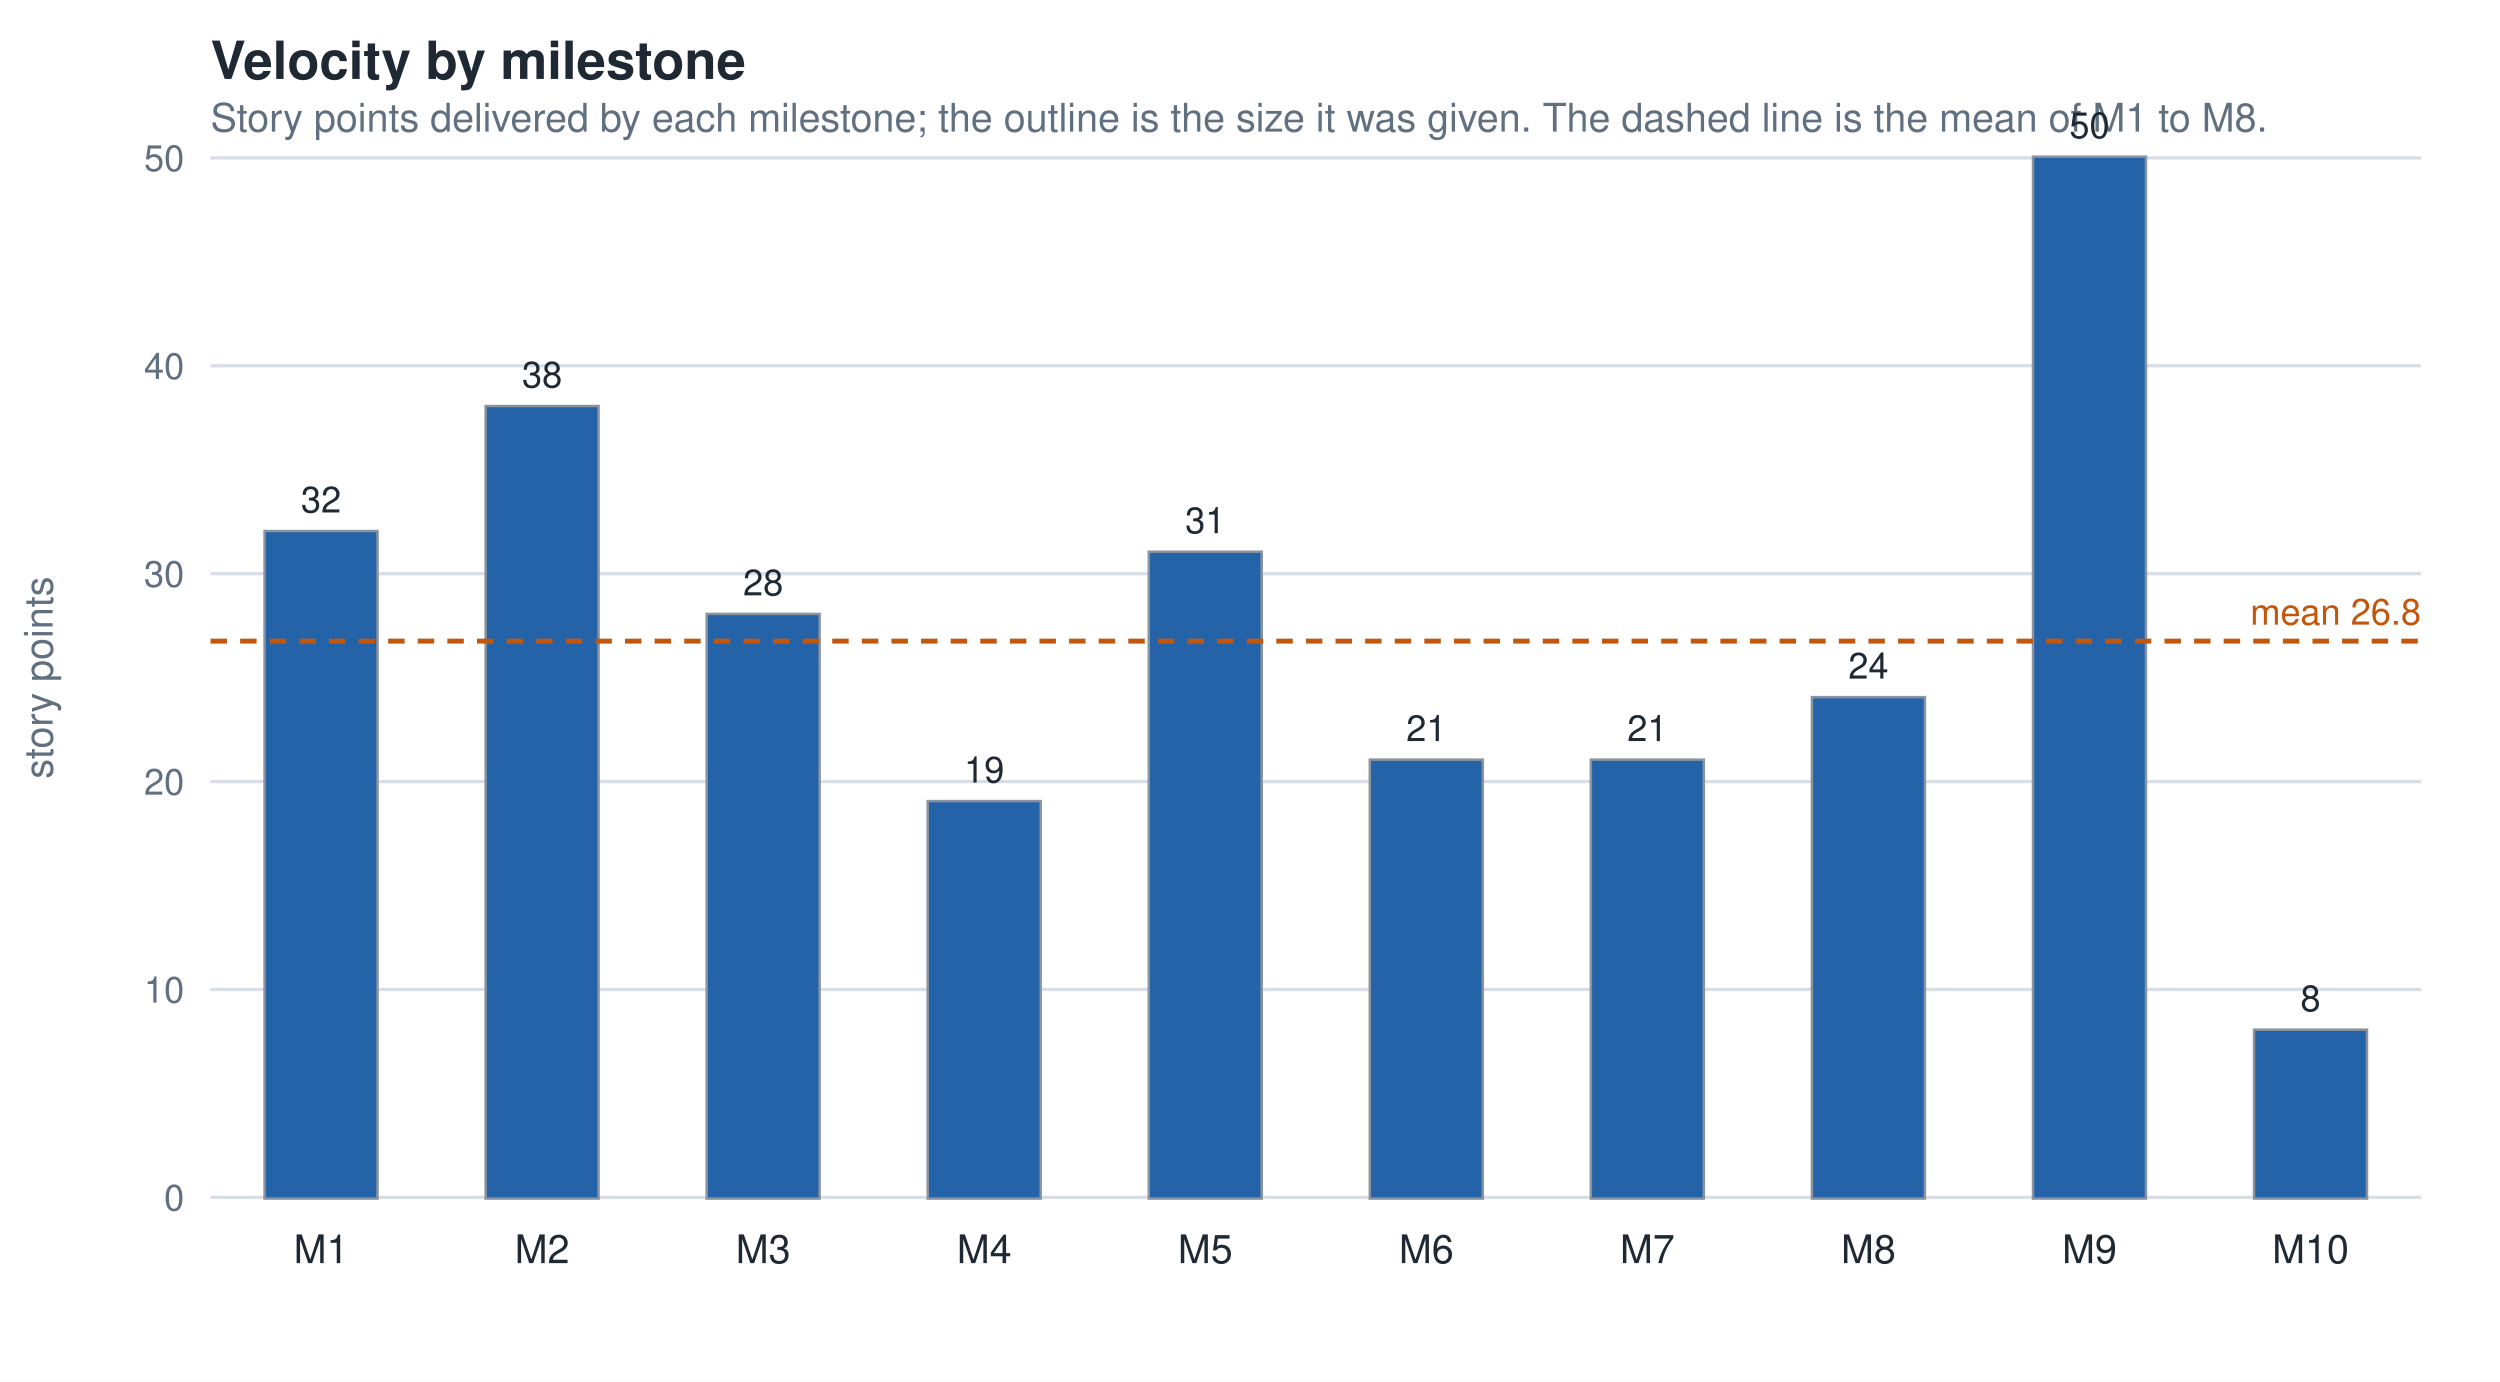
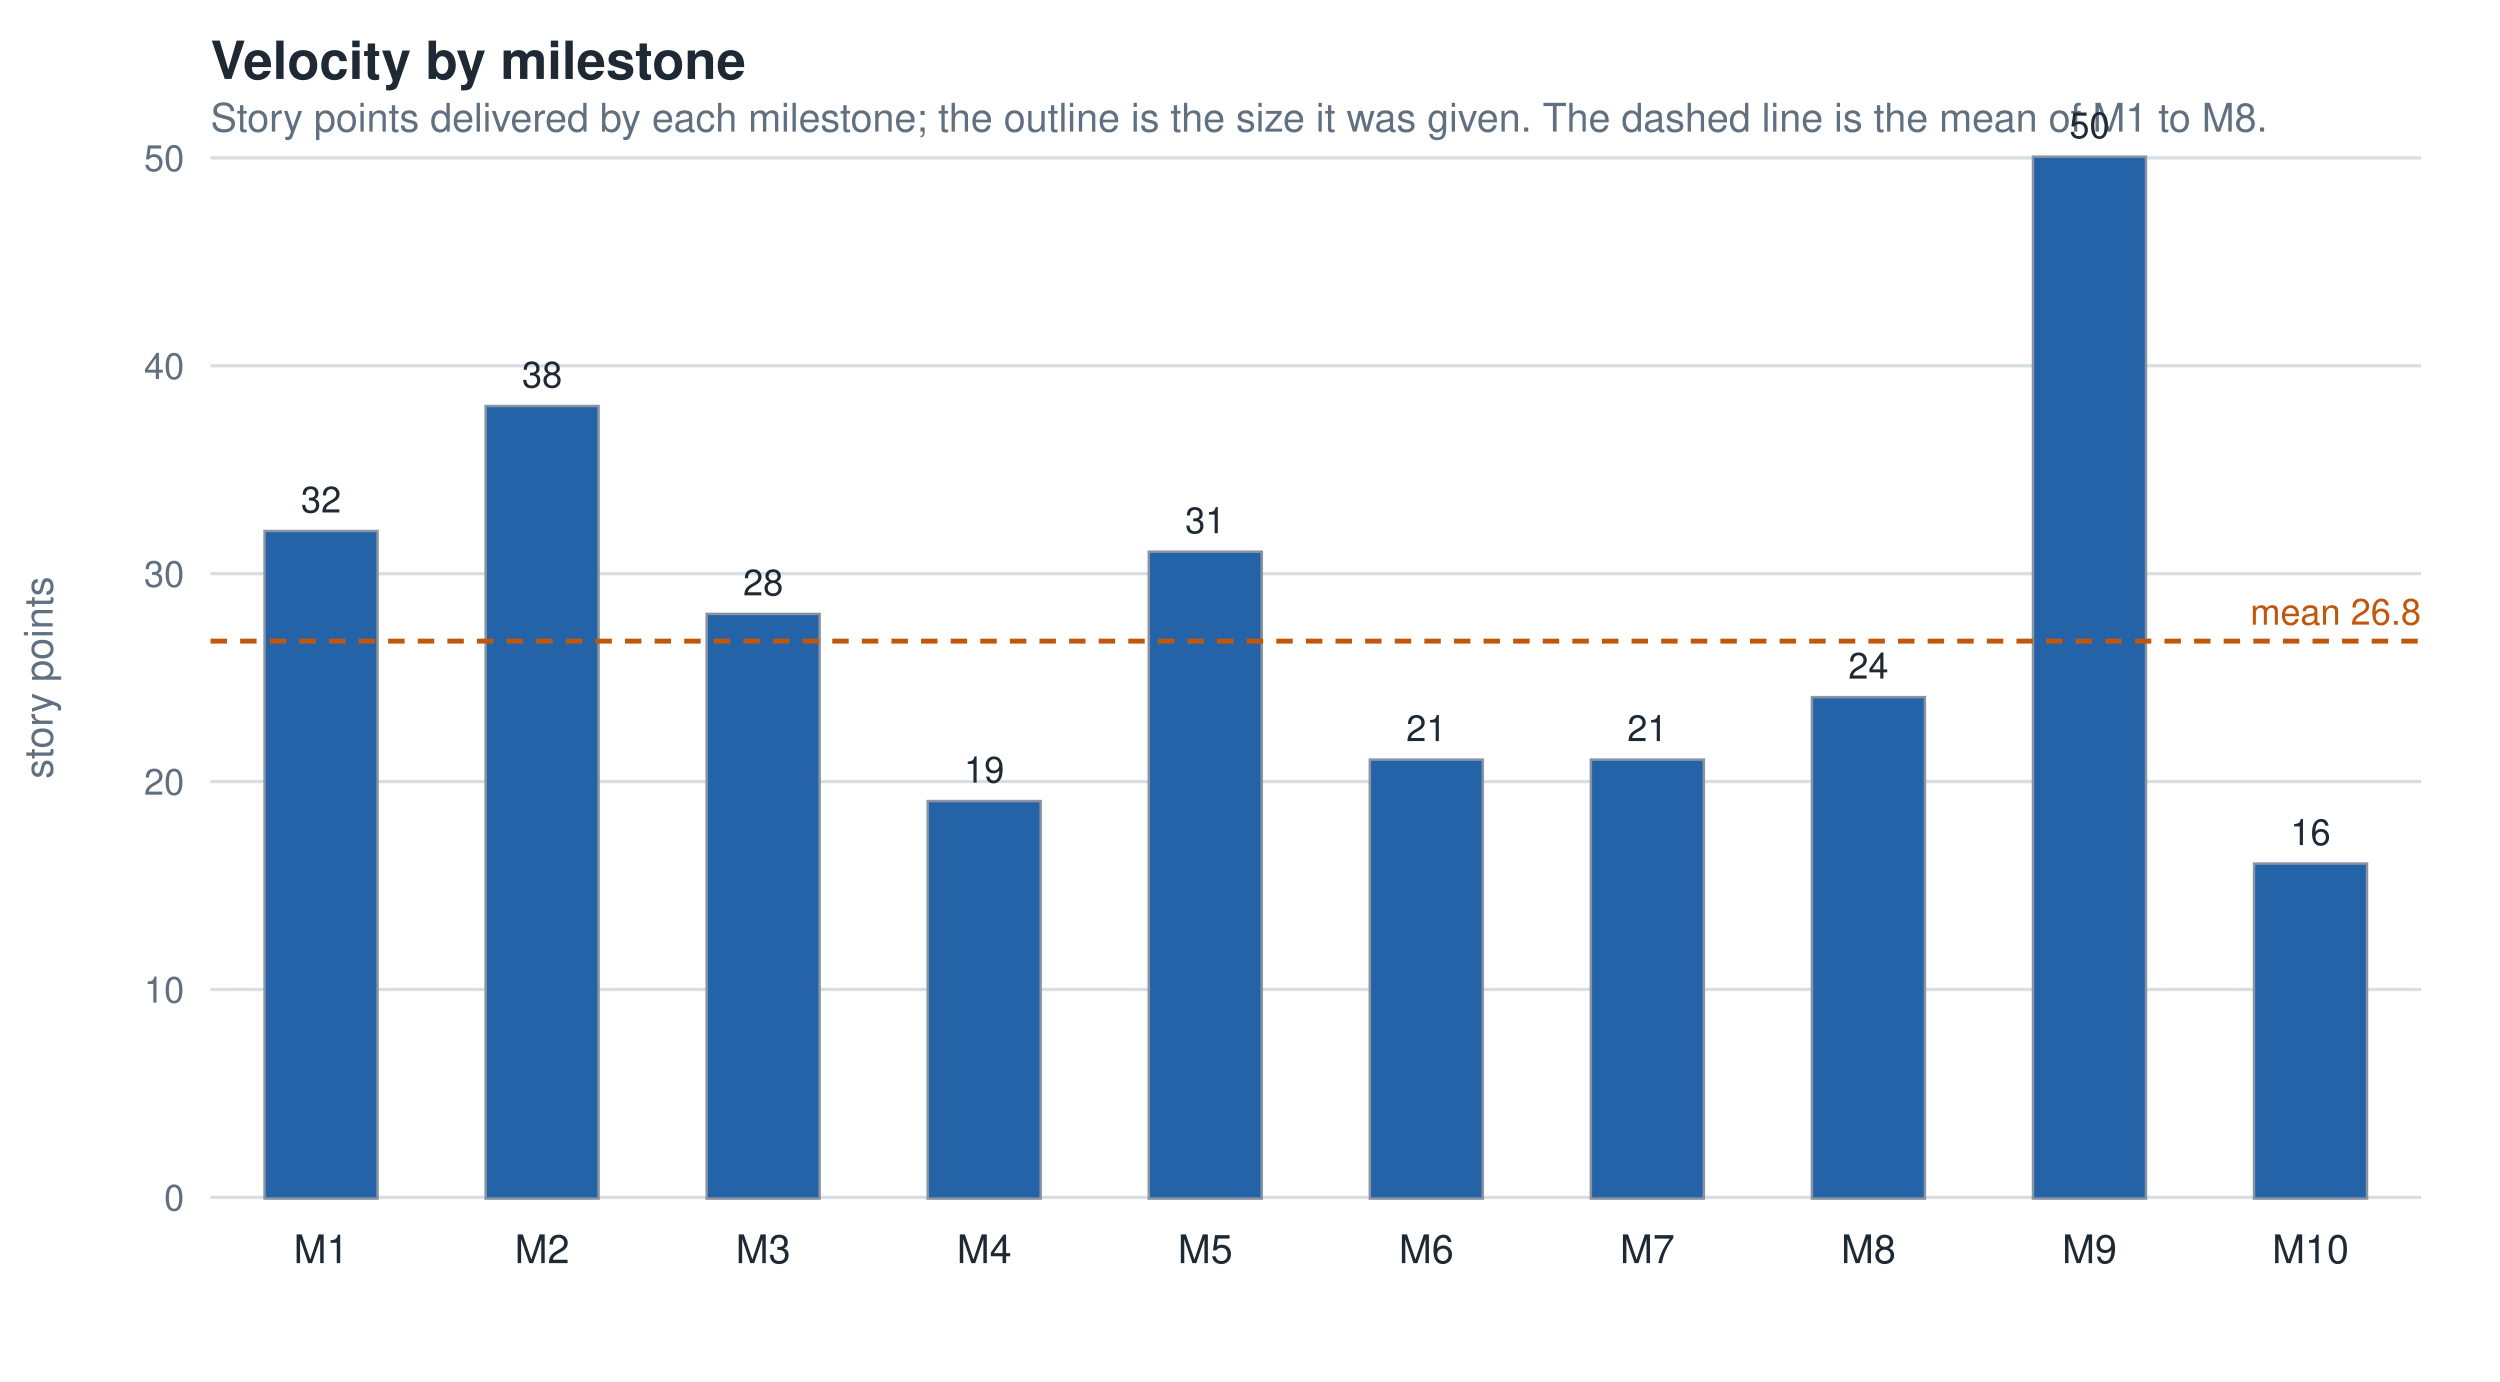
<svg xmlns="http://www.w3.org/2000/svg" viewBox="0 0 760 420" width="760" height="420" font-family="Helvetica, Arial, sans-serif" role="img">
  <rect width="760" height="420" fill="#ffffff" />
  <text x="64" y="24" font-size="16" font-weight="bold" fill="#1f2933">Velocity by milestone</text>
  <text x="64" y="40" font-size="12" fill="#617080">Story points delivered by each milestone; the outline is the size it was given. The dashed line is the mean of M1 to M8.</text>
  <line x1="64" y1="364.0" x2="736" y2="364.0" stroke="#d9dee4" />
  <text x="56" y="368.0" font-size="11" text-anchor="end" fill="#617080">0</text>
  <line x1="64" y1="300.8" x2="736" y2="300.8" stroke="#d9dee4" />
  <text x="56" y="304.8" font-size="11" text-anchor="end" fill="#617080">10</text>
  <line x1="64" y1="237.6" x2="736" y2="237.6" stroke="#d9dee4" />
  <text x="56" y="241.6" font-size="11" text-anchor="end" fill="#617080">20</text>
  <line x1="64" y1="174.4" x2="736" y2="174.4" stroke="#d9dee4" />
  <text x="56" y="178.4" font-size="11" text-anchor="end" fill="#617080">30</text>
  <line x1="64" y1="111.2" x2="736" y2="111.2" stroke="#d9dee4" />
  <text x="56" y="115.2" font-size="11" text-anchor="end" fill="#617080">40</text>
  <line x1="64" y1="48.0" x2="736" y2="48.0" stroke="#d9dee4" />
  <text x="56" y="52.0" font-size="11" text-anchor="end" fill="#617080">50</text>
  <text x="97.6" y="384" font-size="12" text-anchor="middle" fill="#1f2933">M1</text>
  <text x="164.8" y="384" font-size="12" text-anchor="middle" fill="#1f2933">M2</text>
  <text x="232.0" y="384" font-size="12" text-anchor="middle" fill="#1f2933">M3</text>
  <text x="299.2" y="384" font-size="12" text-anchor="middle" fill="#1f2933">M4</text>
  <text x="366.4" y="384" font-size="12" text-anchor="middle" fill="#1f2933">M5</text>
  <text x="433.6" y="384" font-size="12" text-anchor="middle" fill="#1f2933">M6</text>
  <text x="500.8" y="384" font-size="12" text-anchor="middle" fill="#1f2933">M7</text>
  <text x="568.0" y="384" font-size="12" text-anchor="middle" fill="#1f2933">M8</text>
  <text x="635.2" y="384" font-size="12" text-anchor="middle" fill="#1f2933">M9</text>
  <text x="702.4" y="384" font-size="12" text-anchor="middle" fill="#1f2933">M10</text>
  <text x="16" y="206" font-size="12" fill="#617080" transform="rotate(-90 16 206)" text-anchor="middle">story points</text>
  <rect x="80.8" y="161.8" width="33.6" height="202.2" fill="none" stroke="#8a94a0" stroke-width="1.5" />
  <rect x="80.8" y="161.8" width="33.6" height="202.2" fill="#2563a8" />
  <text x="97.6" y="155.8" font-size="11" text-anchor="middle" fill="#1f2933">32</text>
  <rect x="148.0" y="123.8" width="33.6" height="240.2" fill="none" stroke="#8a94a0" stroke-width="1.5" />
  <rect x="148.0" y="123.8" width="33.6" height="240.2" fill="#2563a8" />
  <text x="164.8" y="117.8" font-size="11" text-anchor="middle" fill="#1f2933">38</text>
  <rect x="215.2" y="187.0" width="33.6" height="177.0" fill="none" stroke="#8a94a0" stroke-width="1.5" />
  <rect x="215.2" y="187.0" width="33.6" height="177.0" fill="#2563a8" />
  <text x="232.0" y="181.0" font-size="11" text-anchor="middle" fill="#1f2933">28</text>
  <rect x="282.4" y="243.9" width="33.6" height="120.1" fill="none" stroke="#8a94a0" stroke-width="1.5" />
  <rect x="282.4" y="243.9" width="33.6" height="120.1" fill="#2563a8" />
  <text x="299.2" y="237.9" font-size="11" text-anchor="middle" fill="#1f2933">19</text>
  <rect x="349.6" y="168.1" width="33.6" height="195.9" fill="none" stroke="#8a94a0" stroke-width="1.5" />
  <rect x="349.6" y="168.1" width="33.6" height="195.9" fill="#2563a8" />
  <text x="366.4" y="162.1" font-size="11" text-anchor="middle" fill="#1f2933">31</text>
  <rect x="416.8" y="231.3" width="33.6" height="132.7" fill="none" stroke="#8a94a0" stroke-width="1.5" />
  <rect x="416.8" y="231.3" width="33.6" height="132.7" fill="#2563a8" />
  <text x="433.6" y="225.3" font-size="11" text-anchor="middle" fill="#1f2933">21</text>
  <rect x="484.0" y="231.3" width="33.6" height="132.7" fill="none" stroke="#8a94a0" stroke-width="1.5" />
  <rect x="484.0" y="231.3" width="33.6" height="132.7" fill="#2563a8" />
  <text x="500.8" y="225.3" font-size="11" text-anchor="middle" fill="#1f2933">21</text>
  <rect x="551.2" y="212.3" width="33.6" height="151.7" fill="none" stroke="#8a94a0" stroke-width="1.5" />
  <rect x="551.2" y="212.3" width="33.6" height="151.7" fill="#2563a8" />
  <text x="568.0" y="206.3" font-size="11" text-anchor="middle" fill="#1f2933">24</text>
  <rect x="618.4" y="48.0" width="33.6" height="316.0" fill="none" stroke="#8a94a0" stroke-width="1.5" />
  <rect x="618.4" y="48.0" width="33.6" height="316.0" fill="#2563a8" />
  <text x="635.2" y="42.0" font-size="11" text-anchor="middle" fill="#1f2933">50</text>
-   <rect x="685.6" y="313.4" width="33.6" height="50.6" fill="none" stroke="#8a94a0" stroke-width="1.5" />
-   <rect x="685.6" y="313.4" width="33.6" height="50.6" fill="#2563a8" />
-   <text x="702.4" y="307.4" font-size="11" text-anchor="middle" fill="#1f2933">8</text>
+   <rect x="685.6" y="262.9" width="33.6" height="101.1" fill="none" stroke="#8a94a0" stroke-width="1.5" />
+   <rect x="685.6" y="262.9" width="33.6" height="101.1" fill="#2563a8" />
+   <text x="702.4" y="256.9" font-size="11" text-anchor="middle" fill="#1f2933">16</text>
  <line x1="64" y1="194.9" x2="736" y2="194.9" stroke="#c2570c" stroke-width="1.5" stroke-dasharray="5 4" />
  <text x="736" y="189.9" font-size="11" text-anchor="end" fill="#c2570c">mean 26.8</text>
</svg>
